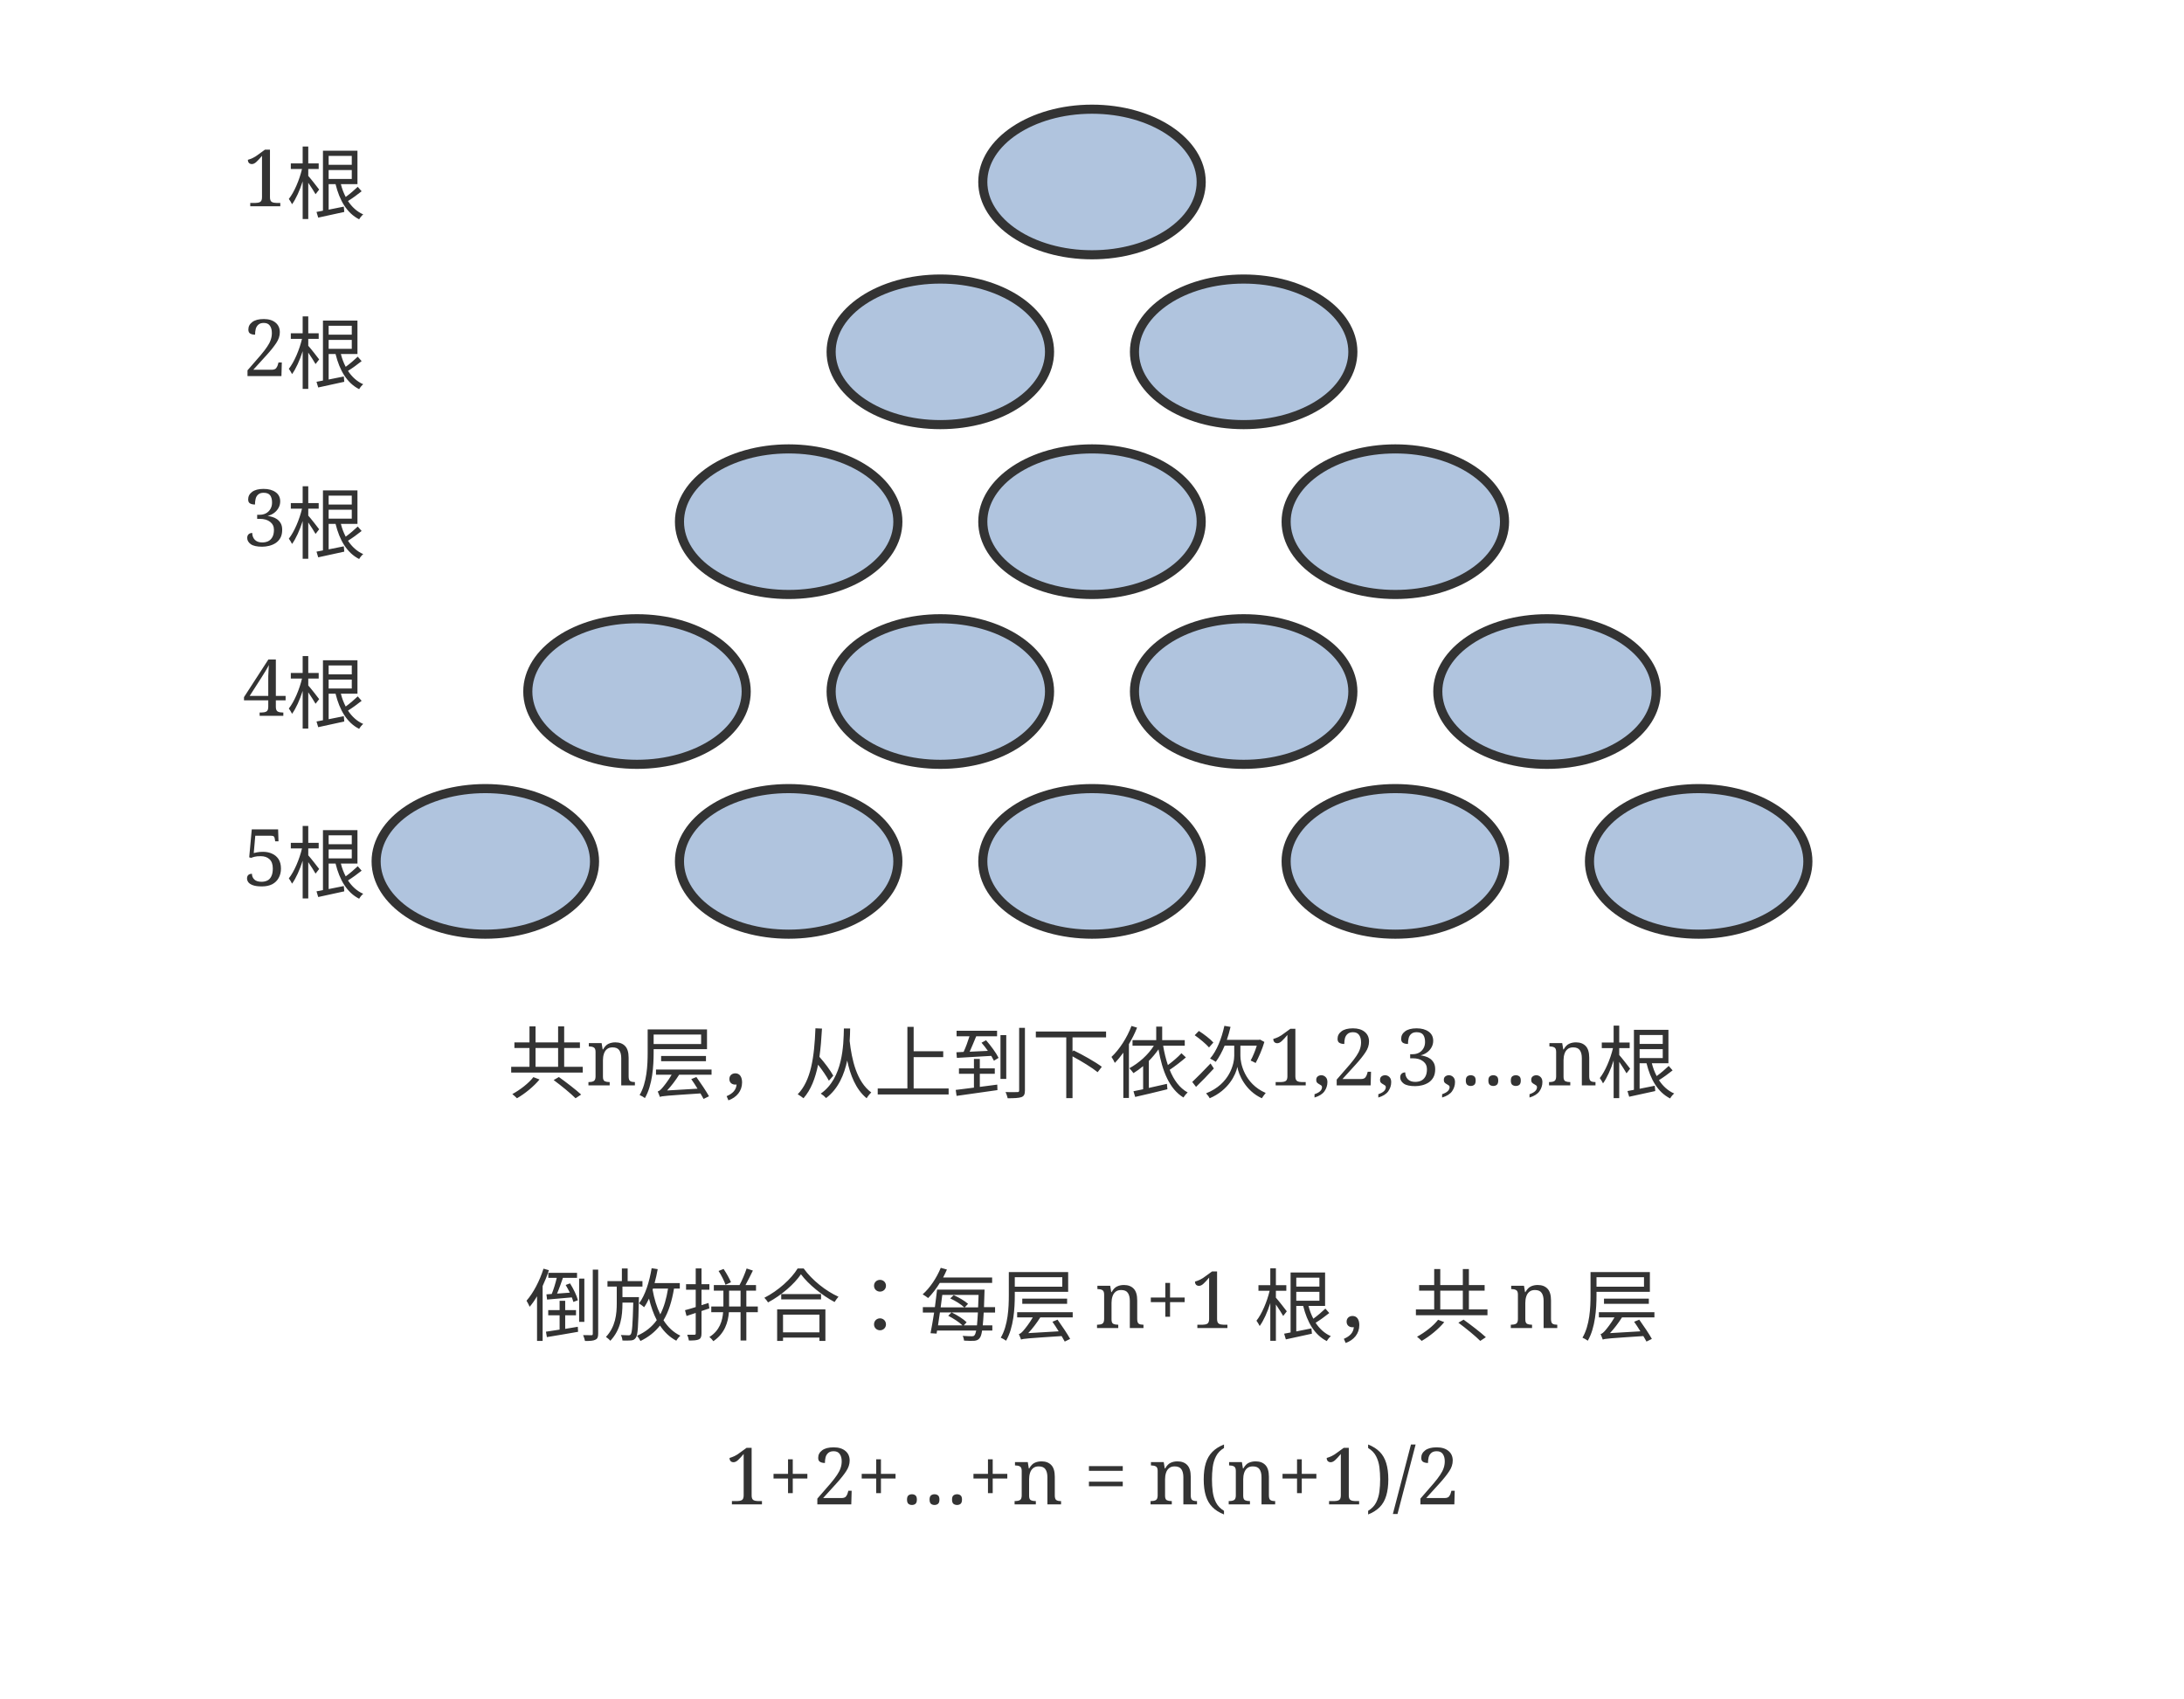
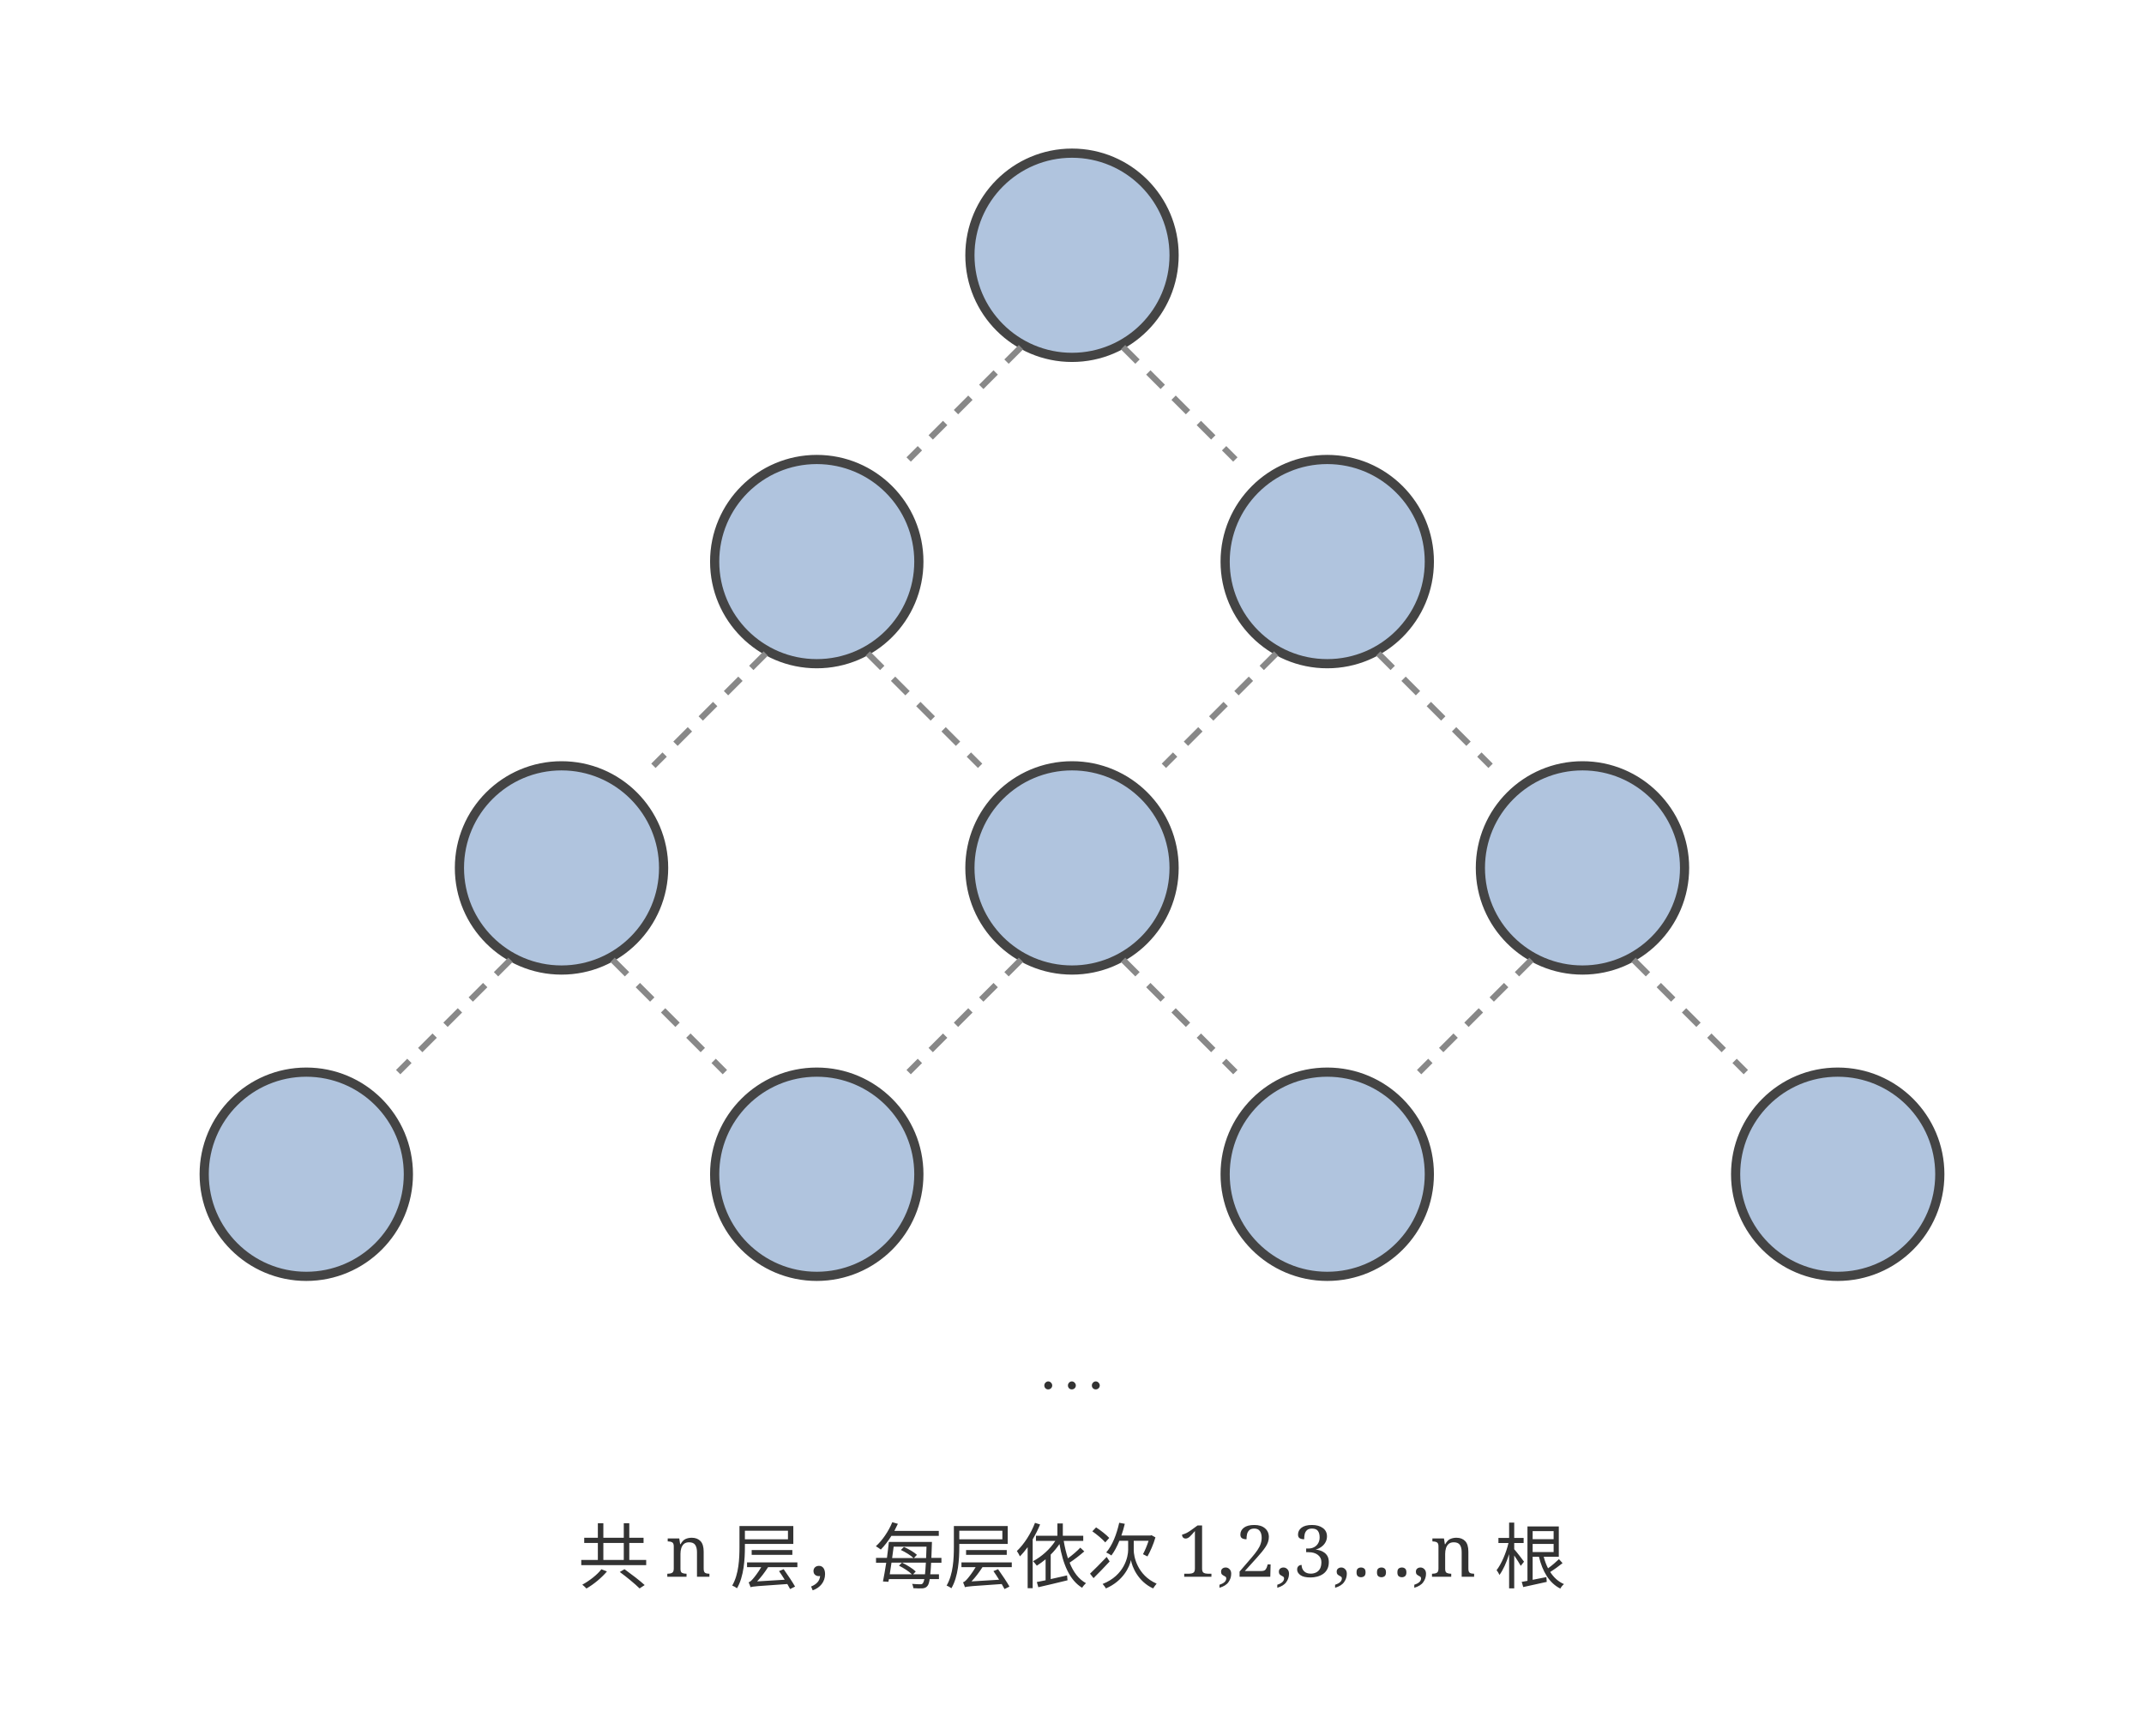
- <svg xmlns="http://www.w3.org/2000/svg" viewBox="0 0 360 280" width="360" height="280">
+ <svg xmlns="http://www.w3.org/2000/svg" viewBox="0 0 420 340" width="420" height="340">
  <style>
-     text { font-family: SimSun, "Microsoft YaHei", serif; font-size: 13px; fill: #333; }
+     text { font-family: SimSun, "Microsoft YaHei", serif; font-size: 14px; fill: #333; }
+     .sum { font-size: 16px; fill: #e03a3a; font-weight: bold; }
  </style>
-   <ellipse cx="180" cy="30" rx="18" ry="12" fill="#b0c4de" stroke="#333" stroke-width="1.5" />
-   <ellipse cx="155" cy="58" rx="18" ry="12" fill="#b0c4de" stroke="#333" stroke-width="1.5" />
-   <ellipse cx="205" cy="58" rx="18" ry="12" fill="#b0c4de" stroke="#333" stroke-width="1.5" />
-   <ellipse cx="130" cy="86" rx="18" ry="12" fill="#b0c4de" stroke="#333" stroke-width="1.5" />
-   <ellipse cx="180" cy="86" rx="18" ry="12" fill="#b0c4de" stroke="#333" stroke-width="1.5" />
-   <ellipse cx="230" cy="86" rx="18" ry="12" fill="#b0c4de" stroke="#333" stroke-width="1.5" />
-   <ellipse cx="105" cy="114" rx="18" ry="12" fill="#b0c4de" stroke="#333" stroke-width="1.5" />
-   <ellipse cx="155" cy="114" rx="18" ry="12" fill="#b0c4de" stroke="#333" stroke-width="1.5" />
-   <ellipse cx="205" cy="114" rx="18" ry="12" fill="#b0c4de" stroke="#333" stroke-width="1.5" />
-   <ellipse cx="255" cy="114" rx="18" ry="12" fill="#b0c4de" stroke="#333" stroke-width="1.5" />
-   <ellipse cx="80" cy="142" rx="18" ry="12" fill="#b0c4de" stroke="#333" stroke-width="1.5" />
-   <ellipse cx="130" cy="142" rx="18" ry="12" fill="#b0c4de" stroke="#333" stroke-width="1.5" />
-   <ellipse cx="180" cy="142" rx="18" ry="12" fill="#b0c4de" stroke="#333" stroke-width="1.5" />
-   <ellipse cx="230" cy="142" rx="18" ry="12" fill="#b0c4de" stroke="#333" stroke-width="1.5" />
-   <ellipse cx="280" cy="142" rx="18" ry="12" fill="#b0c4de" stroke="#333" stroke-width="1.5" />
-   <text x="40" y="34">1根</text>
-   <text x="40" y="62">2根</text>
-   <text x="40" y="90">3根</text>
-   <text x="40" y="118">4根</text>
-   <text x="40" y="146">5根</text>
-   <text x="180" y="180" text-anchor="middle">共n层，从上到下依次1,2,3,…,n根</text>
-   <text x="180" y="220" text-anchor="middle" fill="#666">倒放拼合：每层 n+1 根，共 n 层</text>
-   <text x="180" y="248" text-anchor="middle" fill="#e03a3a">1+2+…+n = n(n+1)/2</text>
+   <circle cx="210" cy="50" r="20" fill="#b0c4de" stroke="#444" stroke-width="1.8" />
+   <line x1="200" y1="68" x2="178" y2="90" stroke="#888" stroke-width="1.2" stroke-dasharray="4,3" />
+   <line x1="220" y1="68" x2="242" y2="90" stroke="#888" stroke-width="1.2" stroke-dasharray="4,3" />
+   <circle cx="160" cy="110" r="20" fill="#b0c4de" stroke="#444" stroke-width="1.8" />
+   <circle cx="260" cy="110" r="20" fill="#b0c4de" stroke="#444" stroke-width="1.8" />
+   <line x1="150" y1="128" x2="128" y2="150" stroke="#888" stroke-width="1.2" stroke-dasharray="4,3" />
+   <line x1="170" y1="128" x2="192" y2="150" stroke="#888" stroke-width="1.2" stroke-dasharray="4,3" />
+   <line x1="250" y1="128" x2="228" y2="150" stroke="#888" stroke-width="1.2" stroke-dasharray="4,3" />
+   <line x1="270" y1="128" x2="292" y2="150" stroke="#888" stroke-width="1.2" stroke-dasharray="4,3" />
+   <circle cx="110" cy="170" r="20" fill="#b0c4de" stroke="#444" stroke-width="1.8" />
+   <circle cx="210" cy="170" r="20" fill="#b0c4de" stroke="#444" stroke-width="1.8" />
+   <circle cx="310" cy="170" r="20" fill="#b0c4de" stroke="#444" stroke-width="1.8" />
+   <line x1="100" y1="188" x2="78" y2="210" stroke="#888" stroke-width="1.2" stroke-dasharray="4,3" />
+   <line x1="120" y1="188" x2="142" y2="210" stroke="#888" stroke-width="1.2" stroke-dasharray="4,3" />
+   <line x1="200" y1="188" x2="178" y2="210" stroke="#888" stroke-width="1.2" stroke-dasharray="4,3" />
+   <line x1="220" y1="188" x2="242" y2="210" stroke="#888" stroke-width="1.2" stroke-dasharray="4,3" />
+   <line x1="300" y1="188" x2="278" y2="210" stroke="#888" stroke-width="1.2" stroke-dasharray="4,3" />
+   <line x1="320" y1="188" x2="342" y2="210" stroke="#888" stroke-width="1.2" stroke-dasharray="4,3" />
+   <circle cx="60" cy="230" r="20" fill="#b0c4de" stroke="#444" stroke-width="1.8" />
+   <circle cx="160" cy="230" r="20" fill="#b0c4de" stroke="#444" stroke-width="1.8" />
+   <circle cx="260" cy="230" r="20" fill="#b0c4de" stroke="#444" stroke-width="1.8" />
+   <circle cx="360" cy="230" r="20" fill="#b0c4de" stroke="#444" stroke-width="1.8" />
+   <text x="210" y="275" text-anchor="middle" font-size="24" fill="#888">⋯</text>
+   <text x="210" y="310" text-anchor="middle">共 n 层，每层依次 1,2,3,…,n 根</text>
</svg>
